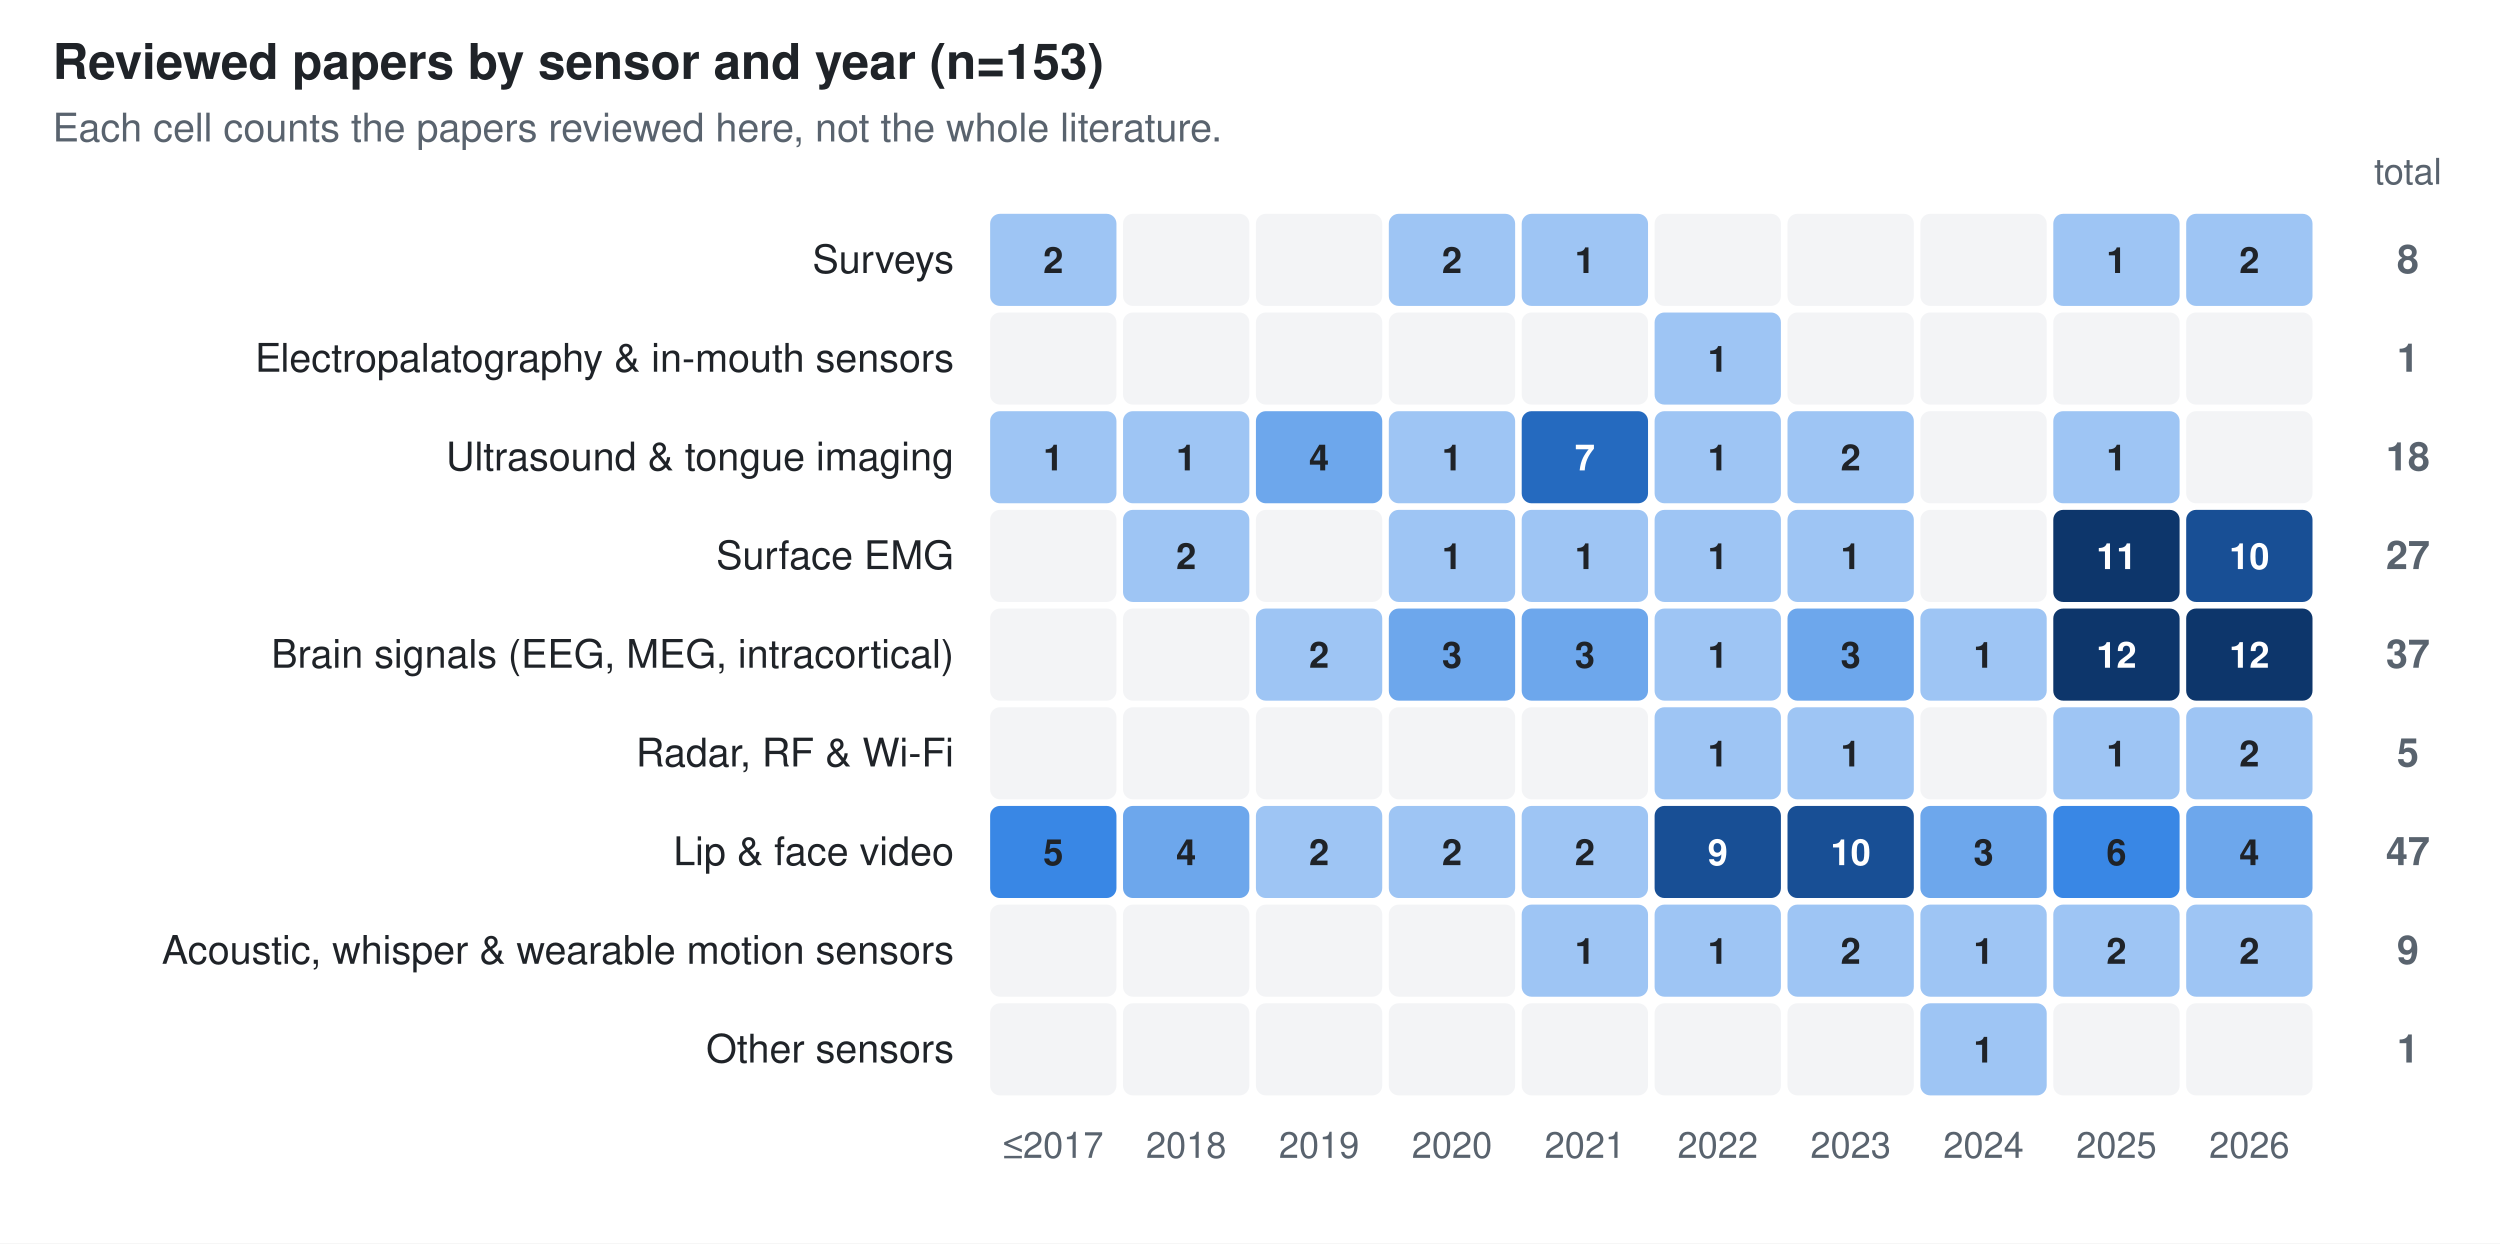
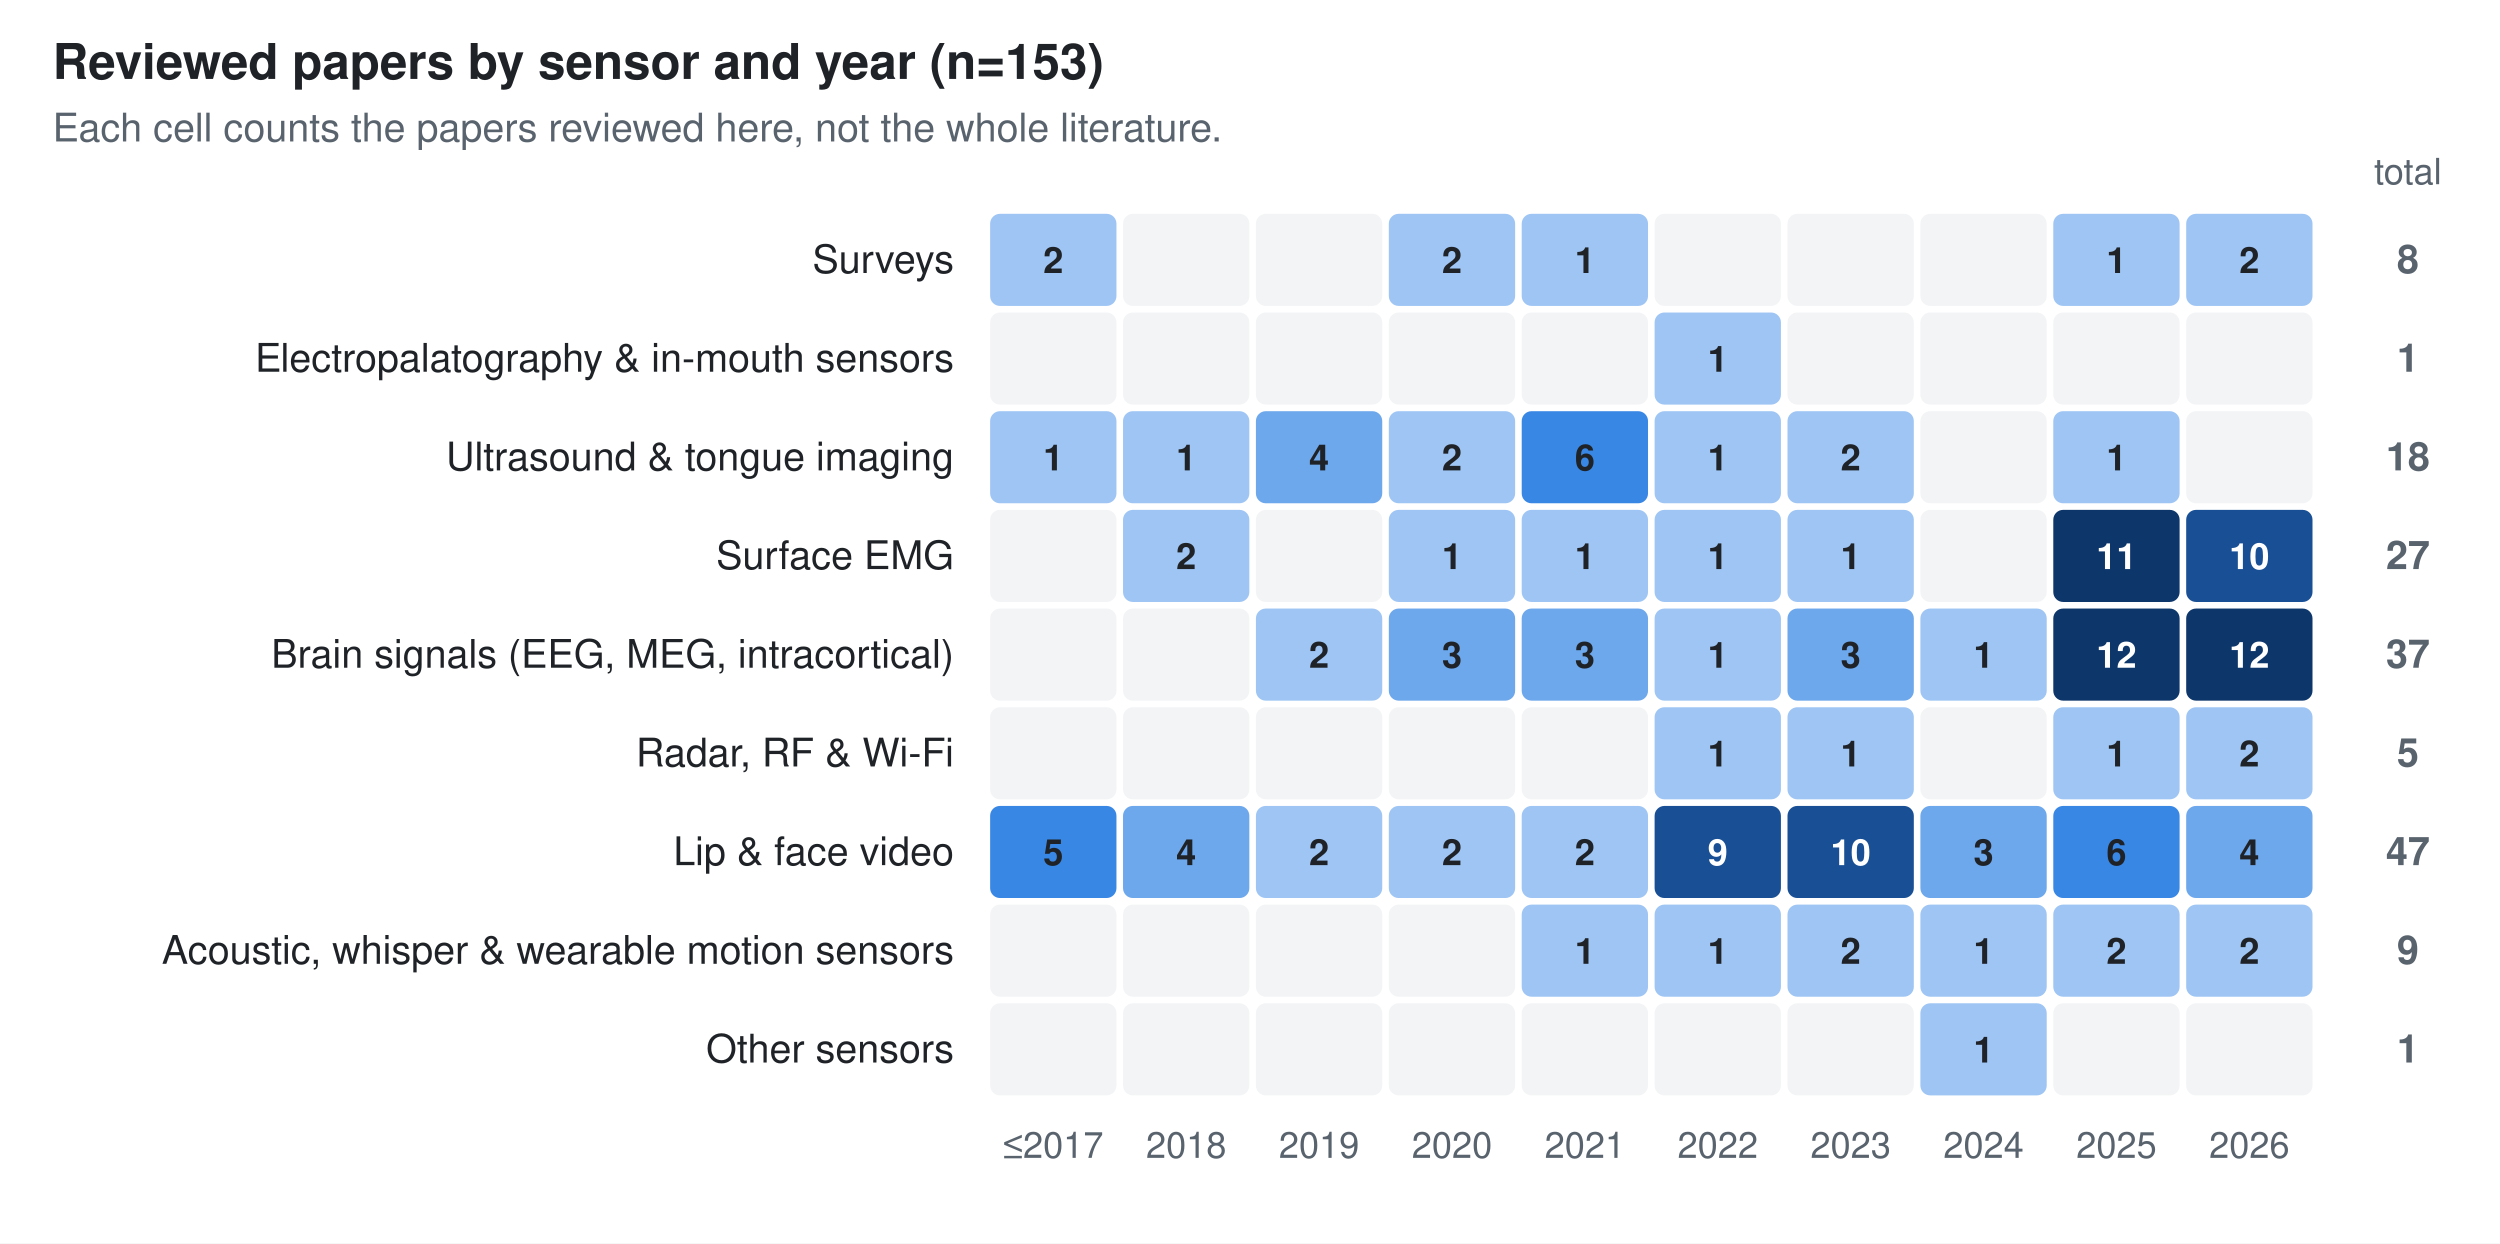
<svg xmlns="http://www.w3.org/2000/svg" width="760" height="378" viewBox="0 0 760 378" font-family="-apple-system, BlinkMacSystemFont, 'Segoe UI', Helvetica, Arial, sans-serif" role="img" aria-label="Reviewed papers by sensor and year (n=153)">
  <rect width="760" height="378" fill="#ffffff" />
  <text x="16.0" y="24.0" font-size="15" fill="#1f2328" text-anchor="start" font-weight="600">Reviewed papers by sensor and year (n=153)</text>
  <text x="16.0" y="43.0" font-size="12" fill="#59636e" text-anchor="start">Each cell counts the papers reviewed here, not the whole literature.</text>
  <text x="320.2" y="352.0" font-size="11" fill="#59636e" text-anchor="middle">≤2017</text>
  <text x="360.6" y="352.0" font-size="11" fill="#59636e" text-anchor="middle">2018</text>
  <text x="401.0" y="352.0" font-size="11" fill="#59636e" text-anchor="middle">2019</text>
  <text x="441.4" y="352.0" font-size="11" fill="#59636e" text-anchor="middle">2020</text>
  <text x="481.8" y="352.0" font-size="11" fill="#59636e" text-anchor="middle">2021</text>
  <text x="522.2" y="352.0" font-size="11" fill="#59636e" text-anchor="middle">2022</text>
  <text x="562.6" y="352.0" font-size="11" fill="#59636e" text-anchor="middle">2023</text>
  <text x="603.0" y="352.0" font-size="11" fill="#59636e" text-anchor="middle">2024</text>
  <text x="643.4" y="352.0" font-size="11" fill="#59636e" text-anchor="middle">2025</text>
  <text x="683.8" y="352.0" font-size="11" fill="#59636e" text-anchor="middle">2026</text>
  <text x="732.0" y="56.0" font-size="11" fill="#59636e" text-anchor="middle">total</text>
  <text x="290.0" y="83.0" font-size="12" fill="#1f2328" text-anchor="end">Surveys</text>
  <rect x="301.0" y="65.0" width="38.4" height="28.0" rx="3" fill="#9ec5f4" />
  <text x="320.2" y="83.0" font-size="11" fill="#1f2328" text-anchor="middle" font-weight="600">2</text>
  <rect x="341.4" y="65.0" width="38.4" height="28.0" rx="3" fill="#f3f4f6" />
  <rect x="381.8" y="65.0" width="38.4" height="28.0" rx="3" fill="#f3f4f6" />
  <rect x="422.2" y="65.0" width="38.4" height="28.0" rx="3" fill="#9ec5f4" />
  <text x="441.4" y="83.0" font-size="11" fill="#1f2328" text-anchor="middle" font-weight="600">2</text>
  <rect x="462.6" y="65.0" width="38.4" height="28.0" rx="3" fill="#9ec5f4" />
  <text x="481.8" y="83.0" font-size="11" fill="#1f2328" text-anchor="middle" font-weight="600">1</text>
  <rect x="503.0" y="65.0" width="38.4" height="28.0" rx="3" fill="#f3f4f6" />
  <rect x="543.4" y="65.0" width="38.4" height="28.0" rx="3" fill="#f3f4f6" />
  <rect x="583.8" y="65.0" width="38.4" height="28.0" rx="3" fill="#f3f4f6" />
  <rect x="624.2" y="65.0" width="38.4" height="28.0" rx="3" fill="#9ec5f4" />
  <text x="643.4" y="83.0" font-size="11" fill="#1f2328" text-anchor="middle" font-weight="600">1</text>
  <rect x="664.6" y="65.0" width="38.4" height="28.0" rx="3" fill="#9ec5f4" />
  <text x="683.8" y="83.0" font-size="11" fill="#1f2328" text-anchor="middle" font-weight="600">2</text>
  <text x="732.0" y="83.0" font-size="12" fill="#59636e" text-anchor="middle" font-weight="600">8</text>
  <text x="290.0" y="113.0" font-size="12" fill="#1f2328" text-anchor="end">Electropalatography &amp; in-mouth sensors</text>
  <rect x="301.0" y="95.0" width="38.4" height="28.0" rx="3" fill="#f3f4f6" />
  <rect x="341.4" y="95.0" width="38.4" height="28.0" rx="3" fill="#f3f4f6" />
  <rect x="381.8" y="95.0" width="38.4" height="28.0" rx="3" fill="#f3f4f6" />
  <rect x="422.2" y="95.0" width="38.4" height="28.0" rx="3" fill="#f3f4f6" />
  <rect x="462.6" y="95.0" width="38.4" height="28.0" rx="3" fill="#f3f4f6" />
  <rect x="503.0" y="95.0" width="38.4" height="28.0" rx="3" fill="#9ec5f4" />
  <text x="522.2" y="113.0" font-size="11" fill="#1f2328" text-anchor="middle" font-weight="600">1</text>
  <rect x="543.4" y="95.0" width="38.4" height="28.0" rx="3" fill="#f3f4f6" />
  <rect x="583.8" y="95.0" width="38.4" height="28.0" rx="3" fill="#f3f4f6" />
  <rect x="624.2" y="95.0" width="38.4" height="28.0" rx="3" fill="#f3f4f6" />
  <rect x="664.6" y="95.0" width="38.4" height="28.0" rx="3" fill="#f3f4f6" />
  <text x="732.0" y="113.0" font-size="12" fill="#59636e" text-anchor="middle" font-weight="600">1</text>
  <text x="290.0" y="143.0" font-size="12" fill="#1f2328" text-anchor="end">Ultrasound &amp; tongue imaging</text>
  <rect x="301.0" y="125.0" width="38.4" height="28.0" rx="3" fill="#9ec5f4" />
  <text x="320.2" y="143.0" font-size="11" fill="#1f2328" text-anchor="middle" font-weight="600">1</text>
  <rect x="341.4" y="125.0" width="38.4" height="28.0" rx="3" fill="#9ec5f4" />
  <text x="360.6" y="143.0" font-size="11" fill="#1f2328" text-anchor="middle" font-weight="600">1</text>
  <rect x="381.8" y="125.0" width="38.4" height="28.0" rx="3" fill="#6da7ec" />
  <text x="401.0" y="143.0" font-size="11" fill="#1f2328" text-anchor="middle" font-weight="600">4</text>
  <rect x="422.2" y="125.0" width="38.4" height="28.0" rx="3" fill="#9ec5f4" />
-   <text x="441.4" y="143.0" font-size="11" fill="#1f2328" text-anchor="middle" font-weight="600">1</text>
-   <rect x="462.6" y="125.0" width="38.4" height="28.0" rx="3" fill="#256abf" />
-   <text x="481.8" y="143.0" font-size="11" fill="#ffffff" text-anchor="middle" font-weight="600">7</text>
+   <text x="441.4" y="143.0" font-size="11" fill="#1f2328" text-anchor="middle" font-weight="600">2</text>
+   <rect x="462.6" y="125.0" width="38.4" height="28.0" rx="3" fill="#3987e5" />
+   <text x="481.8" y="143.0" font-size="11" fill="#1f2328" text-anchor="middle" font-weight="600">6</text>
  <rect x="503.0" y="125.0" width="38.4" height="28.0" rx="3" fill="#9ec5f4" />
  <text x="522.2" y="143.0" font-size="11" fill="#1f2328" text-anchor="middle" font-weight="600">1</text>
  <rect x="543.4" y="125.0" width="38.4" height="28.0" rx="3" fill="#9ec5f4" />
  <text x="562.6" y="143.0" font-size="11" fill="#1f2328" text-anchor="middle" font-weight="600">2</text>
  <rect x="583.8" y="125.0" width="38.4" height="28.0" rx="3" fill="#f3f4f6" />
  <rect x="624.2" y="125.0" width="38.4" height="28.0" rx="3" fill="#9ec5f4" />
  <text x="643.4" y="143.0" font-size="11" fill="#1f2328" text-anchor="middle" font-weight="600">1</text>
  <rect x="664.6" y="125.0" width="38.4" height="28.0" rx="3" fill="#f3f4f6" />
  <text x="732.0" y="143.0" font-size="12" fill="#59636e" text-anchor="middle" font-weight="600">18</text>
  <text x="290.0" y="173.0" font-size="12" fill="#1f2328" text-anchor="end">Surface EMG</text>
  <rect x="301.0" y="155.0" width="38.4" height="28.0" rx="3" fill="#f3f4f6" />
  <rect x="341.4" y="155.0" width="38.4" height="28.0" rx="3" fill="#9ec5f4" />
  <text x="360.6" y="173.0" font-size="11" fill="#1f2328" text-anchor="middle" font-weight="600">2</text>
  <rect x="381.8" y="155.0" width="38.4" height="28.0" rx="3" fill="#f3f4f6" />
  <rect x="422.2" y="155.0" width="38.4" height="28.0" rx="3" fill="#9ec5f4" />
  <text x="441.4" y="173.0" font-size="11" fill="#1f2328" text-anchor="middle" font-weight="600">1</text>
  <rect x="462.6" y="155.0" width="38.4" height="28.0" rx="3" fill="#9ec5f4" />
  <text x="481.8" y="173.0" font-size="11" fill="#1f2328" text-anchor="middle" font-weight="600">1</text>
  <rect x="503.0" y="155.0" width="38.4" height="28.0" rx="3" fill="#9ec5f4" />
  <text x="522.2" y="173.0" font-size="11" fill="#1f2328" text-anchor="middle" font-weight="600">1</text>
  <rect x="543.4" y="155.0" width="38.4" height="28.0" rx="3" fill="#9ec5f4" />
  <text x="562.6" y="173.0" font-size="11" fill="#1f2328" text-anchor="middle" font-weight="600">1</text>
  <rect x="583.8" y="155.0" width="38.4" height="28.0" rx="3" fill="#f3f4f6" />
  <rect x="624.2" y="155.0" width="38.4" height="28.0" rx="3" fill="#0d366b" />
  <text x="643.4" y="173.0" font-size="11" fill="#ffffff" text-anchor="middle" font-weight="600">11</text>
  <rect x="664.6" y="155.0" width="38.4" height="28.0" rx="3" fill="#184f95" />
  <text x="683.8" y="173.0" font-size="11" fill="#ffffff" text-anchor="middle" font-weight="600">10</text>
  <text x="732.0" y="173.0" font-size="12" fill="#59636e" text-anchor="middle" font-weight="600">27</text>
  <text x="290.0" y="203.0" font-size="12" fill="#1f2328" text-anchor="end">Brain signals (EEG, MEG, intracortical)</text>
  <rect x="301.0" y="185.0" width="38.4" height="28.0" rx="3" fill="#f3f4f6" />
  <rect x="341.4" y="185.0" width="38.4" height="28.0" rx="3" fill="#f3f4f6" />
  <rect x="381.8" y="185.0" width="38.4" height="28.0" rx="3" fill="#9ec5f4" />
  <text x="401.0" y="203.0" font-size="11" fill="#1f2328" text-anchor="middle" font-weight="600">2</text>
  <rect x="422.2" y="185.0" width="38.4" height="28.0" rx="3" fill="#6da7ec" />
  <text x="441.4" y="203.0" font-size="11" fill="#1f2328" text-anchor="middle" font-weight="600">3</text>
  <rect x="462.6" y="185.0" width="38.4" height="28.0" rx="3" fill="#6da7ec" />
  <text x="481.8" y="203.0" font-size="11" fill="#1f2328" text-anchor="middle" font-weight="600">3</text>
  <rect x="503.0" y="185.0" width="38.4" height="28.0" rx="3" fill="#9ec5f4" />
  <text x="522.2" y="203.0" font-size="11" fill="#1f2328" text-anchor="middle" font-weight="600">1</text>
  <rect x="543.4" y="185.0" width="38.4" height="28.0" rx="3" fill="#6da7ec" />
  <text x="562.6" y="203.0" font-size="11" fill="#1f2328" text-anchor="middle" font-weight="600">3</text>
  <rect x="583.8" y="185.0" width="38.4" height="28.0" rx="3" fill="#9ec5f4" />
  <text x="603.0" y="203.0" font-size="11" fill="#1f2328" text-anchor="middle" font-weight="600">1</text>
  <rect x="624.2" y="185.0" width="38.4" height="28.0" rx="3" fill="#0d366b" />
  <text x="643.4" y="203.0" font-size="11" fill="#ffffff" text-anchor="middle" font-weight="600">12</text>
  <rect x="664.6" y="185.0" width="38.4" height="28.0" rx="3" fill="#0d366b" />
  <text x="683.8" y="203.0" font-size="11" fill="#ffffff" text-anchor="middle" font-weight="600">12</text>
  <text x="732.0" y="203.0" font-size="12" fill="#59636e" text-anchor="middle" font-weight="600">37</text>
  <text x="290.0" y="233.0" font-size="12" fill="#1f2328" text-anchor="end">Radar, RF &amp; Wi-Fi</text>
  <rect x="301.0" y="215.0" width="38.4" height="28.0" rx="3" fill="#f3f4f6" />
  <rect x="341.4" y="215.0" width="38.4" height="28.0" rx="3" fill="#f3f4f6" />
  <rect x="381.8" y="215.0" width="38.4" height="28.0" rx="3" fill="#f3f4f6" />
  <rect x="422.2" y="215.0" width="38.4" height="28.0" rx="3" fill="#f3f4f6" />
  <rect x="462.6" y="215.0" width="38.4" height="28.0" rx="3" fill="#f3f4f6" />
  <rect x="503.0" y="215.0" width="38.4" height="28.0" rx="3" fill="#9ec5f4" />
  <text x="522.2" y="233.0" font-size="11" fill="#1f2328" text-anchor="middle" font-weight="600">1</text>
  <rect x="543.4" y="215.0" width="38.4" height="28.0" rx="3" fill="#9ec5f4" />
  <text x="562.6" y="233.0" font-size="11" fill="#1f2328" text-anchor="middle" font-weight="600">1</text>
  <rect x="583.8" y="215.0" width="38.4" height="28.0" rx="3" fill="#f3f4f6" />
  <rect x="624.2" y="215.0" width="38.4" height="28.0" rx="3" fill="#9ec5f4" />
  <text x="643.4" y="233.0" font-size="11" fill="#1f2328" text-anchor="middle" font-weight="600">1</text>
  <rect x="664.6" y="215.0" width="38.4" height="28.0" rx="3" fill="#9ec5f4" />
  <text x="683.8" y="233.0" font-size="11" fill="#1f2328" text-anchor="middle" font-weight="600">2</text>
  <text x="732.0" y="233.0" font-size="12" fill="#59636e" text-anchor="middle" font-weight="600">5</text>
  <text x="290.0" y="263.0" font-size="12" fill="#1f2328" text-anchor="end">Lip &amp; face video</text>
  <rect x="301.0" y="245.0" width="38.4" height="28.0" rx="3" fill="#3987e5" />
  <text x="320.2" y="263.0" font-size="11" fill="#1f2328" text-anchor="middle" font-weight="600">5</text>
  <rect x="341.4" y="245.0" width="38.4" height="28.0" rx="3" fill="#6da7ec" />
  <text x="360.6" y="263.0" font-size="11" fill="#1f2328" text-anchor="middle" font-weight="600">4</text>
  <rect x="381.8" y="245.0" width="38.4" height="28.0" rx="3" fill="#9ec5f4" />
  <text x="401.0" y="263.0" font-size="11" fill="#1f2328" text-anchor="middle" font-weight="600">2</text>
  <rect x="422.2" y="245.0" width="38.4" height="28.0" rx="3" fill="#9ec5f4" />
  <text x="441.4" y="263.0" font-size="11" fill="#1f2328" text-anchor="middle" font-weight="600">2</text>
  <rect x="462.6" y="245.0" width="38.4" height="28.0" rx="3" fill="#9ec5f4" />
  <text x="481.8" y="263.0" font-size="11" fill="#1f2328" text-anchor="middle" font-weight="600">2</text>
  <rect x="503.0" y="245.0" width="38.4" height="28.0" rx="3" fill="#184f95" />
  <text x="522.2" y="263.0" font-size="11" fill="#ffffff" text-anchor="middle" font-weight="600">9</text>
  <rect x="543.4" y="245.0" width="38.4" height="28.0" rx="3" fill="#184f95" />
  <text x="562.6" y="263.0" font-size="11" fill="#ffffff" text-anchor="middle" font-weight="600">10</text>
  <rect x="583.8" y="245.0" width="38.4" height="28.0" rx="3" fill="#6da7ec" />
  <text x="603.0" y="263.0" font-size="11" fill="#1f2328" text-anchor="middle" font-weight="600">3</text>
  <rect x="624.2" y="245.0" width="38.4" height="28.0" rx="3" fill="#3987e5" />
  <text x="643.4" y="263.0" font-size="11" fill="#1f2328" text-anchor="middle" font-weight="600">6</text>
  <rect x="664.6" y="245.0" width="38.4" height="28.0" rx="3" fill="#6da7ec" />
  <text x="683.8" y="263.0" font-size="11" fill="#1f2328" text-anchor="middle" font-weight="600">4</text>
  <text x="732.0" y="263.0" font-size="12" fill="#59636e" text-anchor="middle" font-weight="600">47</text>
  <text x="290.0" y="293.0" font-size="12" fill="#1f2328" text-anchor="end">Acoustic, whisper &amp; wearable motion sensors</text>
  <rect x="301.0" y="275.0" width="38.4" height="28.0" rx="3" fill="#f3f4f6" />
  <rect x="341.4" y="275.0" width="38.4" height="28.0" rx="3" fill="#f3f4f6" />
  <rect x="381.8" y="275.0" width="38.4" height="28.0" rx="3" fill="#f3f4f6" />
  <rect x="422.2" y="275.0" width="38.4" height="28.0" rx="3" fill="#f3f4f6" />
  <rect x="462.6" y="275.0" width="38.4" height="28.0" rx="3" fill="#9ec5f4" />
  <text x="481.8" y="293.0" font-size="11" fill="#1f2328" text-anchor="middle" font-weight="600">1</text>
  <rect x="503.0" y="275.0" width="38.4" height="28.0" rx="3" fill="#9ec5f4" />
  <text x="522.2" y="293.0" font-size="11" fill="#1f2328" text-anchor="middle" font-weight="600">1</text>
  <rect x="543.4" y="275.0" width="38.4" height="28.0" rx="3" fill="#9ec5f4" />
  <text x="562.6" y="293.0" font-size="11" fill="#1f2328" text-anchor="middle" font-weight="600">2</text>
  <rect x="583.8" y="275.0" width="38.4" height="28.0" rx="3" fill="#9ec5f4" />
  <text x="603.0" y="293.0" font-size="11" fill="#1f2328" text-anchor="middle" font-weight="600">1</text>
  <rect x="624.2" y="275.0" width="38.4" height="28.0" rx="3" fill="#9ec5f4" />
  <text x="643.4" y="293.0" font-size="11" fill="#1f2328" text-anchor="middle" font-weight="600">2</text>
  <rect x="664.6" y="275.0" width="38.4" height="28.0" rx="3" fill="#9ec5f4" />
  <text x="683.8" y="293.0" font-size="11" fill="#1f2328" text-anchor="middle" font-weight="600">2</text>
  <text x="732.0" y="293.0" font-size="12" fill="#59636e" text-anchor="middle" font-weight="600">9</text>
  <text x="290.0" y="323.0" font-size="12" fill="#1f2328" text-anchor="end">Other sensors</text>
  <rect x="301.0" y="305.0" width="38.4" height="28.0" rx="3" fill="#f3f4f6" />
  <rect x="341.4" y="305.0" width="38.4" height="28.0" rx="3" fill="#f3f4f6" />
  <rect x="381.8" y="305.0" width="38.4" height="28.0" rx="3" fill="#f3f4f6" />
  <rect x="422.2" y="305.0" width="38.4" height="28.0" rx="3" fill="#f3f4f6" />
  <rect x="462.6" y="305.0" width="38.4" height="28.0" rx="3" fill="#f3f4f6" />
  <rect x="503.0" y="305.0" width="38.4" height="28.0" rx="3" fill="#f3f4f6" />
  <rect x="543.4" y="305.0" width="38.4" height="28.0" rx="3" fill="#f3f4f6" />
  <rect x="583.8" y="305.0" width="38.4" height="28.0" rx="3" fill="#9ec5f4" />
  <text x="603.0" y="323.0" font-size="11" fill="#1f2328" text-anchor="middle" font-weight="600">1</text>
  <rect x="624.2" y="305.0" width="38.4" height="28.0" rx="3" fill="#f3f4f6" />
  <rect x="664.6" y="305.0" width="38.4" height="28.0" rx="3" fill="#f3f4f6" />
  <text x="732.0" y="323.0" font-size="12" fill="#59636e" text-anchor="middle" font-weight="600">1</text>
</svg>
